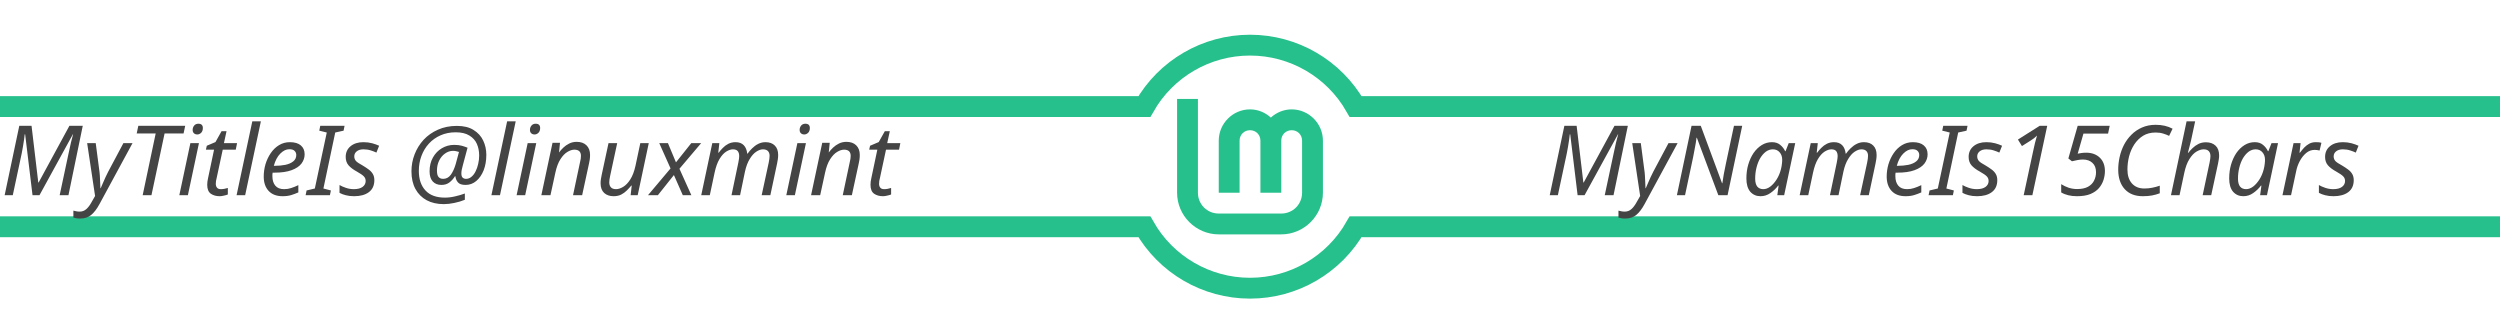
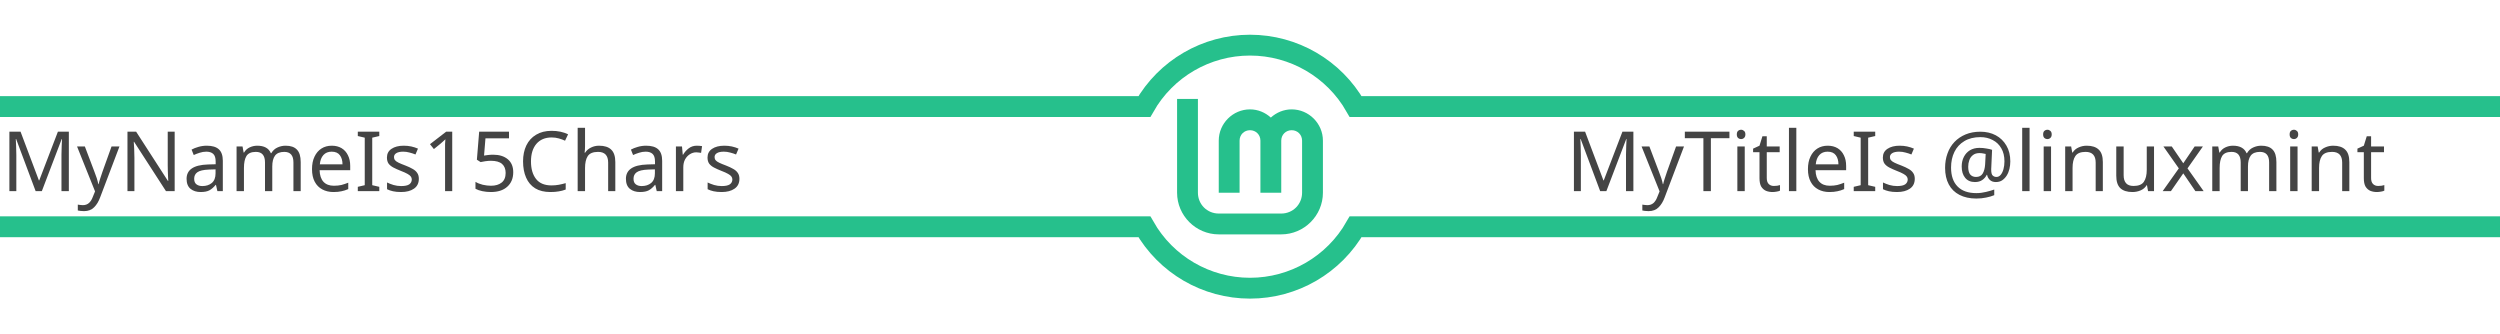
<svg xmlns="http://www.w3.org/2000/svg" width="360" height="48" viewBox="0 0 360 48" version="1.1" id="SVGRoot" xml:space="preserve">
  <defs id="defs132">
    <filter style="color-interpolation-filters:sRGB" id="filter4294" x="-0.012" y="-0.109" width="1.025" height="1.218">
      <feFlood flood-opacity="0.502" flood-color="rgb(0,0,0)" result="flood" id="feFlood4284" />
      <feComposite in="flood" in2="SourceGraphic" operator="in" result="composite1" id="feComposite4286" />
      <feGaussianBlur in="composite1" stdDeviation="2" result="blur" id="feGaussianBlur4288" />
      <feOffset dx="0" dy="0" result="offset" id="feOffset4290" />
      <feComposite in="offset" in2="offset" operator="atop" result="composite2" id="feComposite4292" />
    </filter>
  </defs>
  <g id="layer1" style="display:inline">
    <path style="color:#000000;fill:#26c08c;fill-opacity:1;stroke:none;stroke-width:0;stroke-dasharray:none" d="m 169.5,14.25 v 13.5 c 0,3.296 2.704,6 6,6 h 9 c 3.296,0 6,-2.704 6,-6 v -7.5 c 0,-2.468 -2.032,-4.5 -4.5,-4.5 -1.153,0 -2.2,0.456 -3,1.18 C 182.2,16.206 181.153,15.75 180,15.75 c -2.468,0 -4.5,2.032 -4.5,4.5 v 7.5 h 3 v -7.5 c 0,-0.846 0.654,-1.5 1.5,-1.5 0.846,0 1.5,0.654 1.5,1.5 v 7.5 h 3 v -7.5 c 0,-0.846 0.654,-1.5 1.5,-1.5 0.846,0 1.5,0.654 1.5,1.5 v 7.5 c 0,1.675 -1.325,3 -3,3 h -9 c -1.675,0 -3,-1.325 -3,-3 v -13.5 z" id="Lm-path" />
    <path id="path-bottom" style="fill:none;stroke:#26c08c;stroke-width:3" d="M 360.246,32.656 H 195.209 C 192.098,38.123 186.291,41.5 180,41.5 c -6.291,0 -12.098,-3.377 -15.209,-8.844 H -0.246" />
    <path id="path-top" style="fill:none;stroke:#26c08c;stroke-width:3" d="M 360.246,15.344 H 195.209 C 192.098,9.877 186.291,6.5 180,6.5 c -6.291,0 -12.098,3.377 -15.209,8.844 H -0.246" />
  </g>
  <g id="layer2" style="display:inline">
-     <text xml:space="preserve" style="font-weight:500;font-size:14px;font-family:Ubuntu;-inkscape-font-specification:'Ubuntu Medium';opacity:1;fill:#808080;fill-opacity:1;stroke-opacity:0.25" x="358.104" y="28.116" id="name">
-       <tspan id="tspan4818" x="358.104" y="28.116" style="font-style:italic;font-variant:normal;font-weight:normal;font-stretch:normal;font-family:Ubuntu;-inkscape-font-specification:'Ubuntu Italic';text-align:end;text-anchor:end;fill:#444444;fill-opacity:1">MyNameIs15Chars</tspan>
+     <text xml:space="preserve" style="font-weight:500;font-size:12px;font-family:Ubuntu;-inkscape-font-specification:'Ubuntu Medium';opacity:1;fill:#808080;fill-opacity:1;stroke-opacity:0.25" x="359.216" y="27.528" id="name">
+       <tspan id="tspan4818" x="359.216" y="27.528" style="font-style:normal;font-variant:normal;font-weight:normal;font-stretch:normal;font-size:12px;font-family:Ubuntu;-inkscape-font-specification:Ubuntu;text-align:end;text-anchor:end;fill:#444444;fill-opacity:1">MyTitleIs @linuxmint</tspan>
    </text>
    <text xml:space="preserve" style="font-size:14px;font-family:'Exo 2';-inkscape-font-specification:'Exo 2, ';text-align:start;text-anchor:start;fill:#cffced;stroke-width:0" x="0.104" y="28.116" id="function">
-       <tspan id="tspan427" x="0.104" y="28.116" style="font-style:italic;font-variant:normal;font-weight:normal;font-stretch:normal;font-family:Ubuntu;-inkscape-font-specification:'Ubuntu Italic';fill:#444444;fill-opacity:1">MyTitleIs @linuxmint</tspan>
+       <tspan id="tspan427" x="0.104" y="28.116" style="font-style:italic;font-variant:normal;font-weight:normal;font-stretch:normal;font-family:Ubuntu;-inkscape-font-specification:'Ubuntu Italic';fill:#444444;fill-opacity:1" />
+     </text>
+     <text xml:space="preserve" style="font-style:italic;font-size:12px;font-family:Ubuntu;-inkscape-font-specification:'Ubuntu Italic';fill:none;stroke:#26c08c;stroke-width:0;stroke-dasharray:none" x="0.196" y="27.528" id="text405">
+       <tspan id="tspan403" x="0.196" y="27.528" style="font-style:normal;font-variant:normal;font-weight:normal;font-stretch:normal;font-size:12px;font-family:Ubuntu;-inkscape-font-specification:Ubuntu;fill:#444444;fill-opacity:1;stroke:none">MyNameIs15Chars</tspan>
    </text>
  </g>
</svg>
